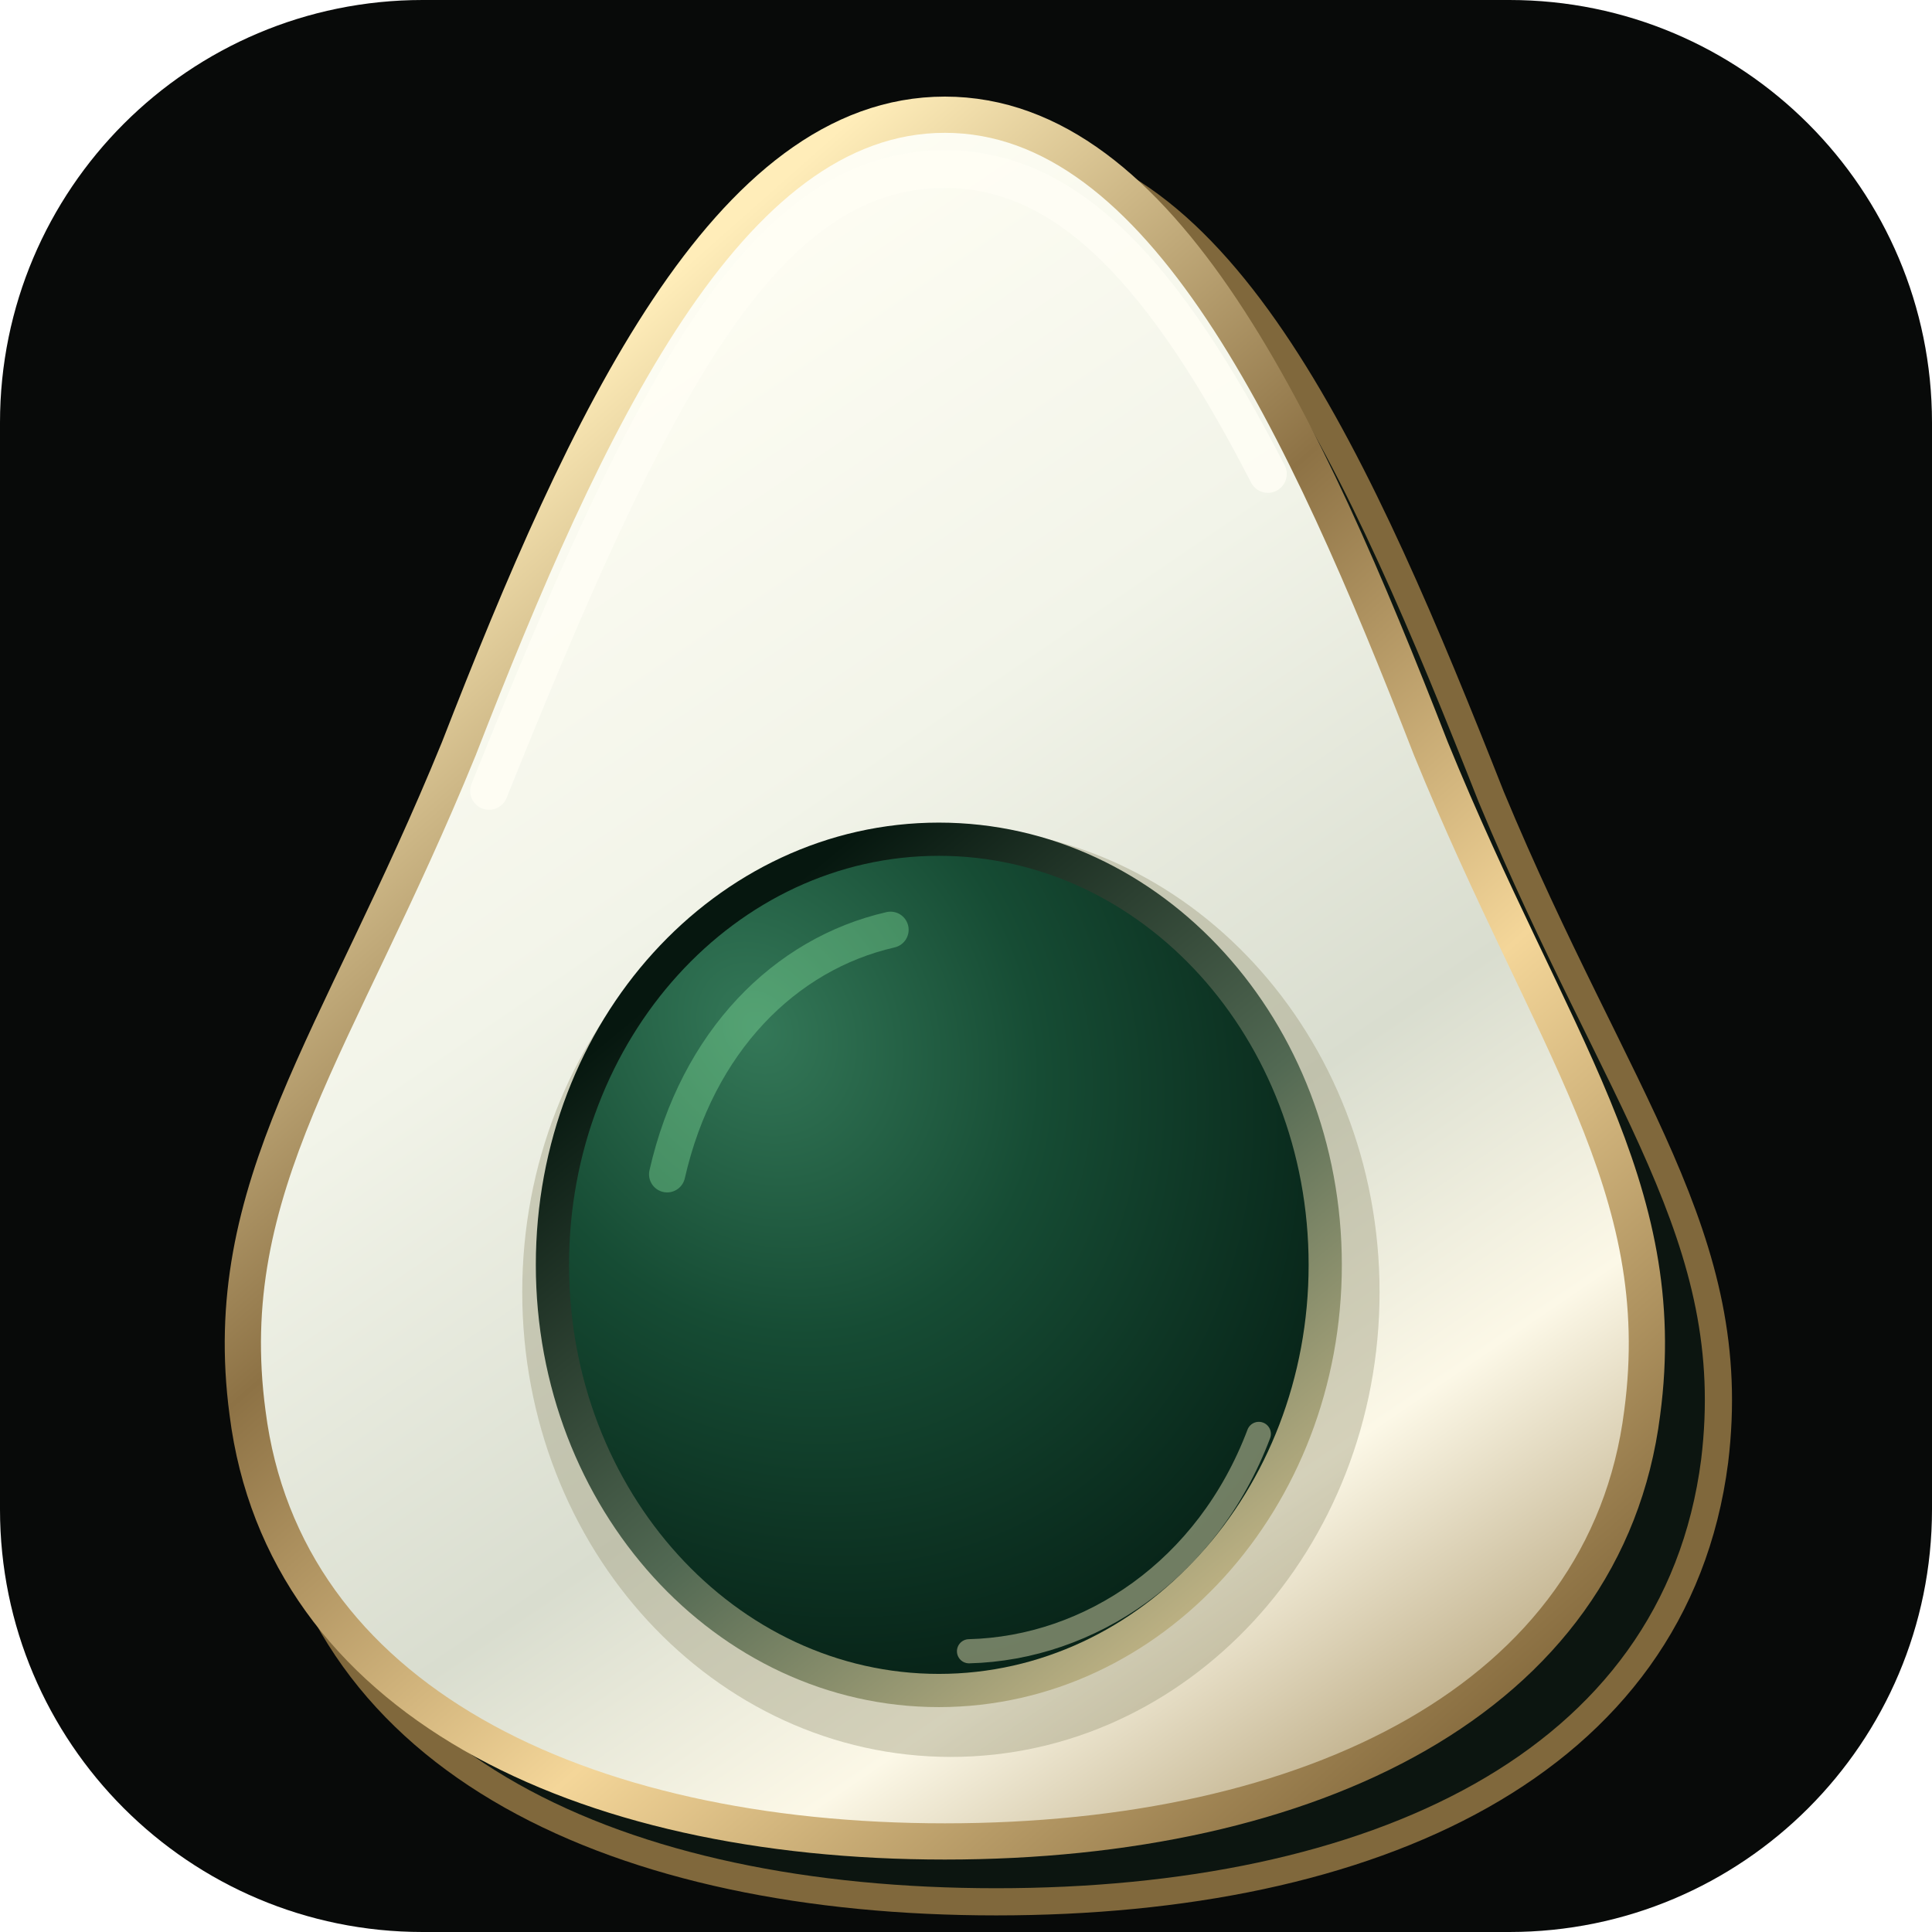
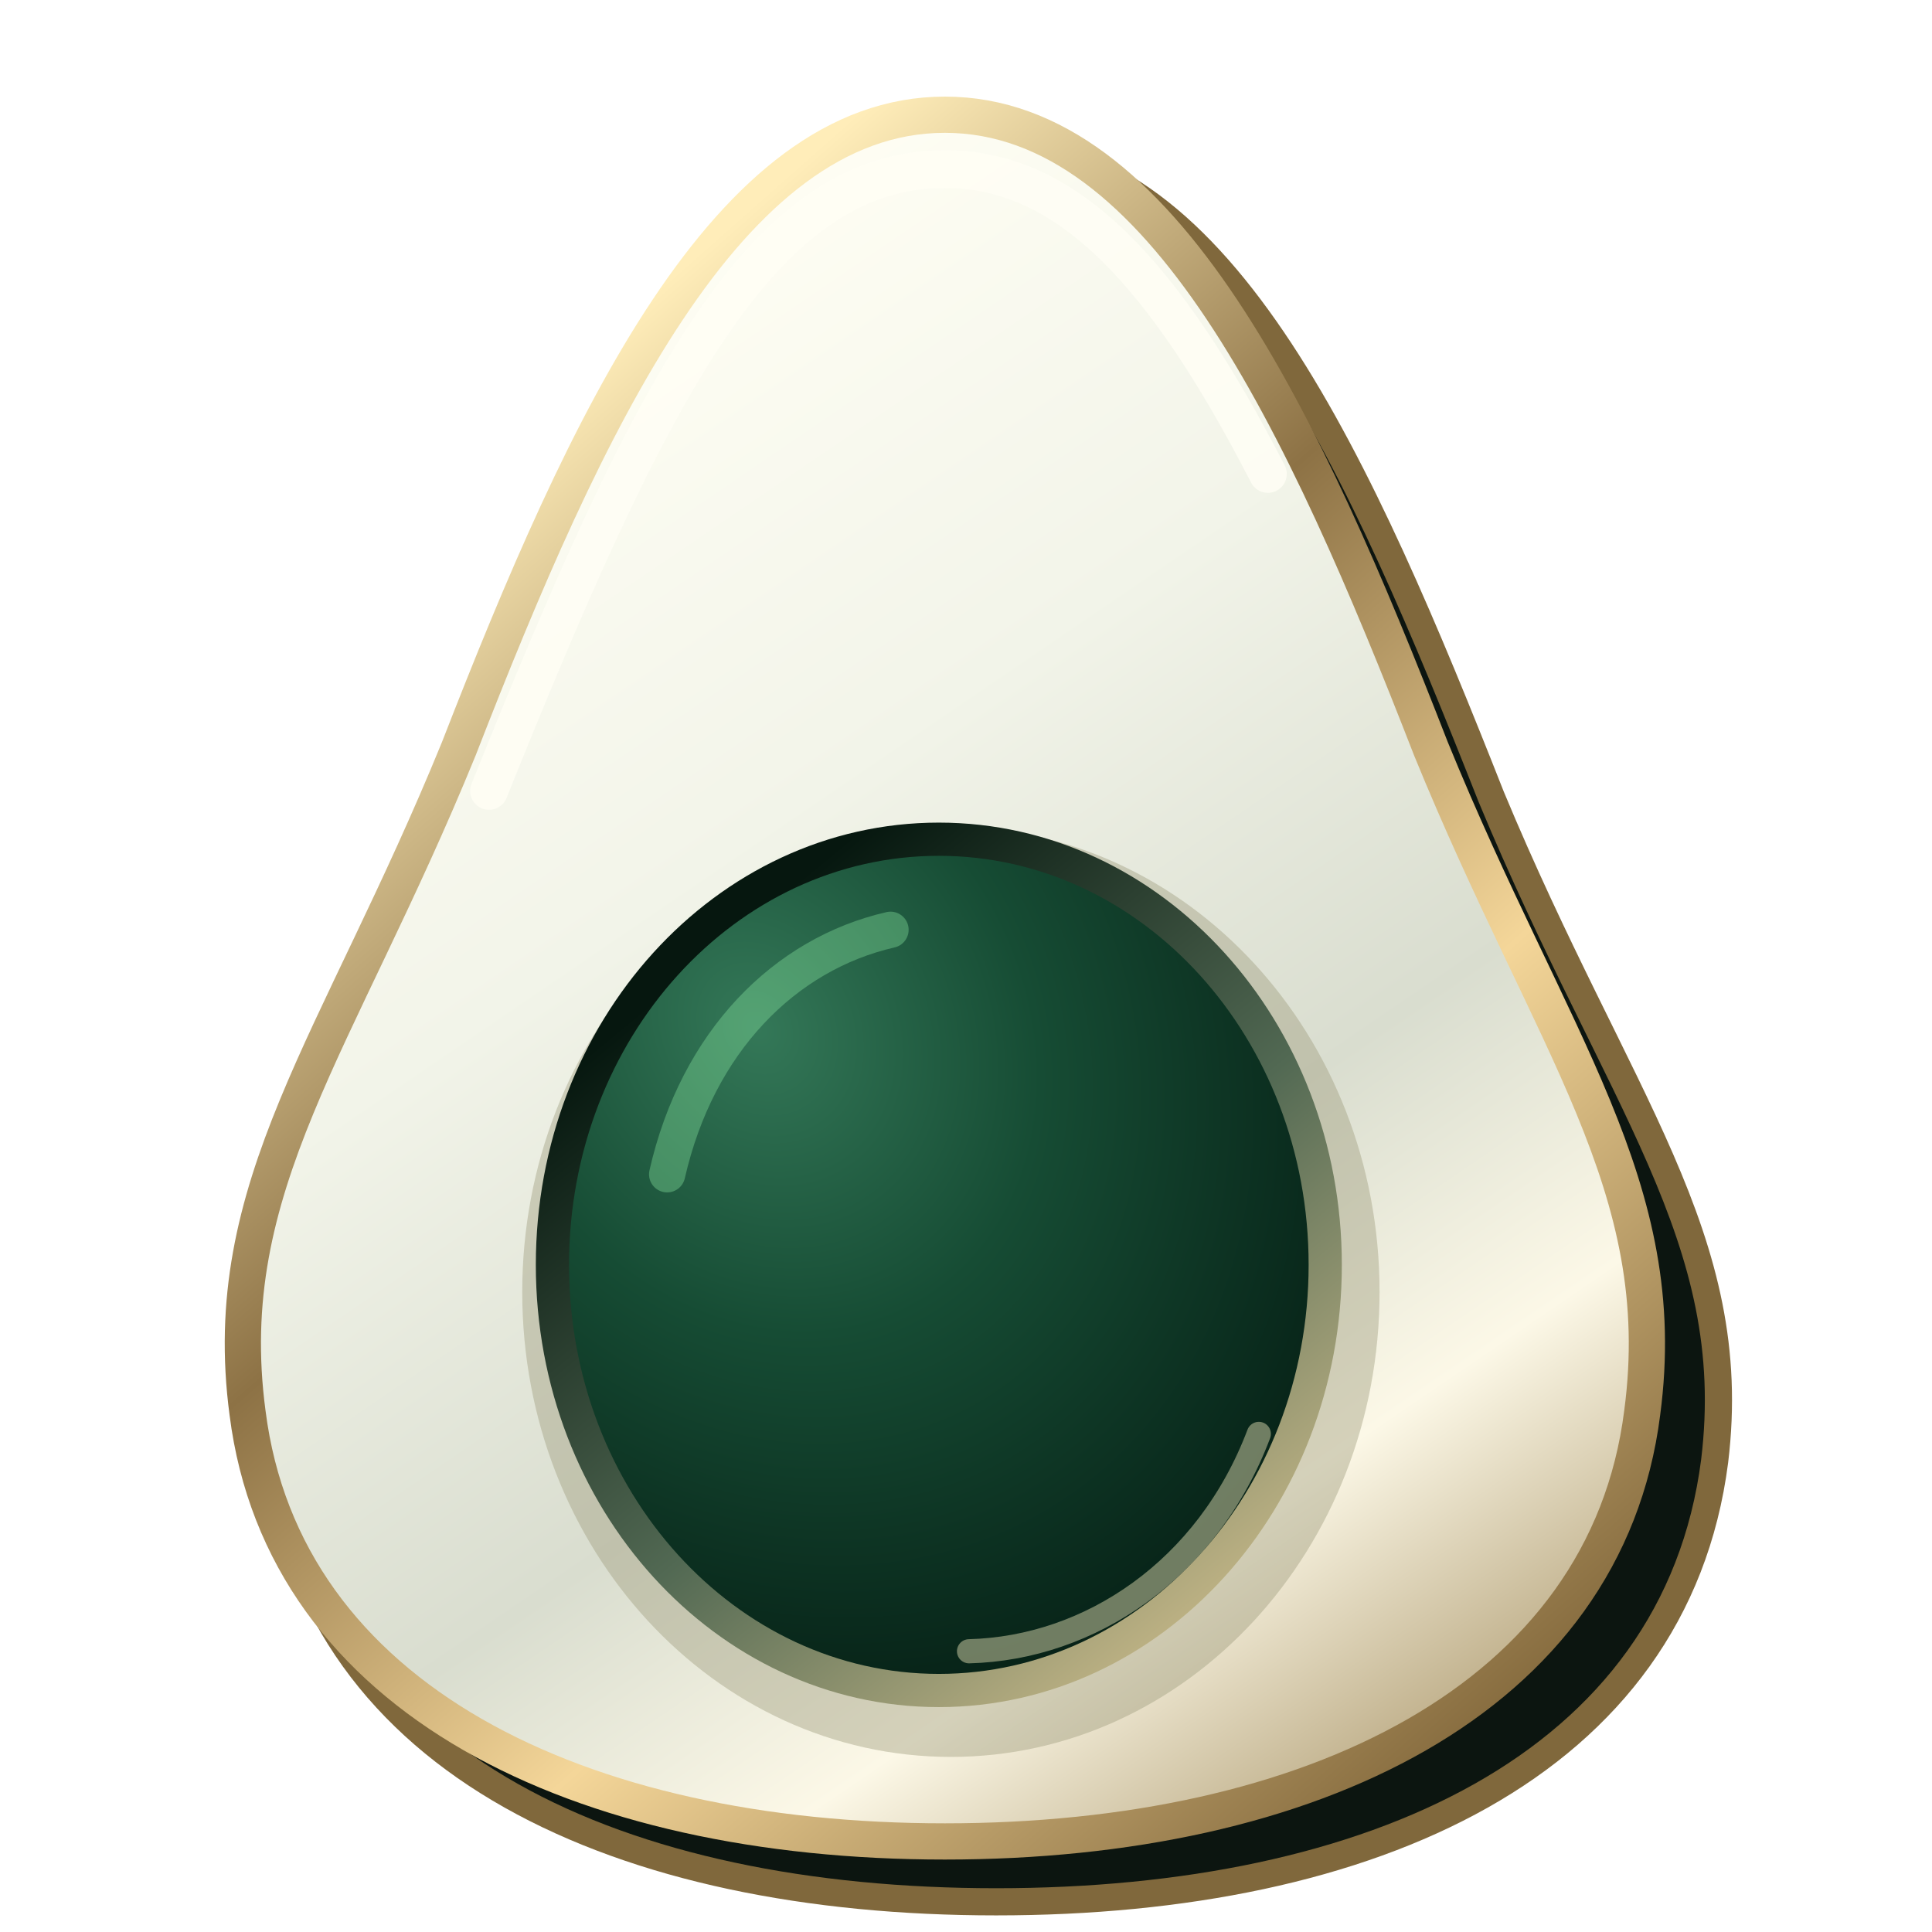
<svg xmlns="http://www.w3.org/2000/svg" viewBox="0 0 64 64" fill="none">
-   <rect width="64" height="64" rx="14" fill="#080a09" />
  <defs>
    <linearGradient id="av-ivory" x1="17" y1="11" x2="49" y2="58" gradientUnits="userSpaceOnUse">
      <stop stop-color="#fffef4" />
      <stop offset=".32" stop-color="#f2f4e9" />
      <stop offset=".62" stop-color="#d9ddcf" />
      <stop offset=".81" stop-color="#fcf8e7" />
      <stop offset="1" stop-color="#b6a47c" />
    </linearGradient>
    <linearGradient id="av-edge" x1="10" y1="20" x2="48" y2="63" gradientUnits="userSpaceOnUse">
      <stop stop-color="#ffedb9" />
      <stop offset=".32" stop-color="#8d7245" />
      <stop offset=".61" stop-color="#f4d699" />
      <stop offset="1" stop-color="#72582e" />
    </linearGradient>
    <radialGradient id="av-core" cx="0" cy="0" r="1" gradientTransform="translate(25 34) rotate(57) scale(29 24)" gradientUnits="userSpaceOnUse">
      <stop stop-color="#347858" />
      <stop offset=".37" stop-color="#164c34" />
      <stop offset=".78" stop-color="#082519" />
      <stop offset="1" stop-color="#04120c" />
    </radialGradient>
    <linearGradient id="av-core-edge" x1="23" y1="32" x2="42" y2="55" gradientUnits="userSpaceOnUse">
      <stop stop-color="#06170f" />
      <stop offset=".5" stop-color="#526953" />
      <stop offset="1" stop-color="#d4c18e" />
    </linearGradient>
  </defs>
  <path d="M33 5c-7.5 0-12.1 10.5-16.4 21.4C12.4 36.5 8.3 41 9.2 48.4 10.5 58.5 20.6 63 33 63s22.5-4.5 23.8-14.6c.9-7.4-3.2-11.9-7.4-22C45.1 15.5 40.5 5 33 5Z" fill="#0c1510" stroke="#80683c" stroke-width=".9" />
  <path d="M31.3 3.8c-7.2 0-11.9 10.2-16.1 21C11.2 34.6 7.2 39.3 8.2 46.8 9.4 56.3 19.2 61 31.3 61s21.9-4.7 23.1-14.2c1-7.5-3-12.2-7-22C43.2 14 38.5 3.8 31.3 3.8Z" fill="url(#av-ivory)" stroke="url(#av-edge)" stroke-width="1.2" />
  <path d="M16.2 26.2C21.5 13 25.2 5.6 31.3 5.6c4.1 0 7.3 3.5 10.7 10.1" stroke="#fffef5" stroke-width="1.25" stroke-linecap="round" opacity=".85" />
  <ellipse cx="31.5" cy="42.8" rx="14.2" ry="15.4" fill="#9d9b7b" opacity=".42" />
  <ellipse cx="31.1" cy="41.9" rx="12.8" ry="14.1" fill="url(#av-core)" stroke="url(#av-core-edge)" stroke-width="1.1" />
  <path d="M22.1 38.9c1-4.4 3.9-7.3 7.4-8.1" stroke="#8ff0a6" stroke-opacity=".35" stroke-width="1.2" stroke-linecap="round" />
  <path d="M41.7 47.5c-1.7 4.5-5.6 7.1-9.6 7.2" stroke="#d8d7ad" stroke-opacity=".5" stroke-width=".8" stroke-linecap="round" />
</svg>
